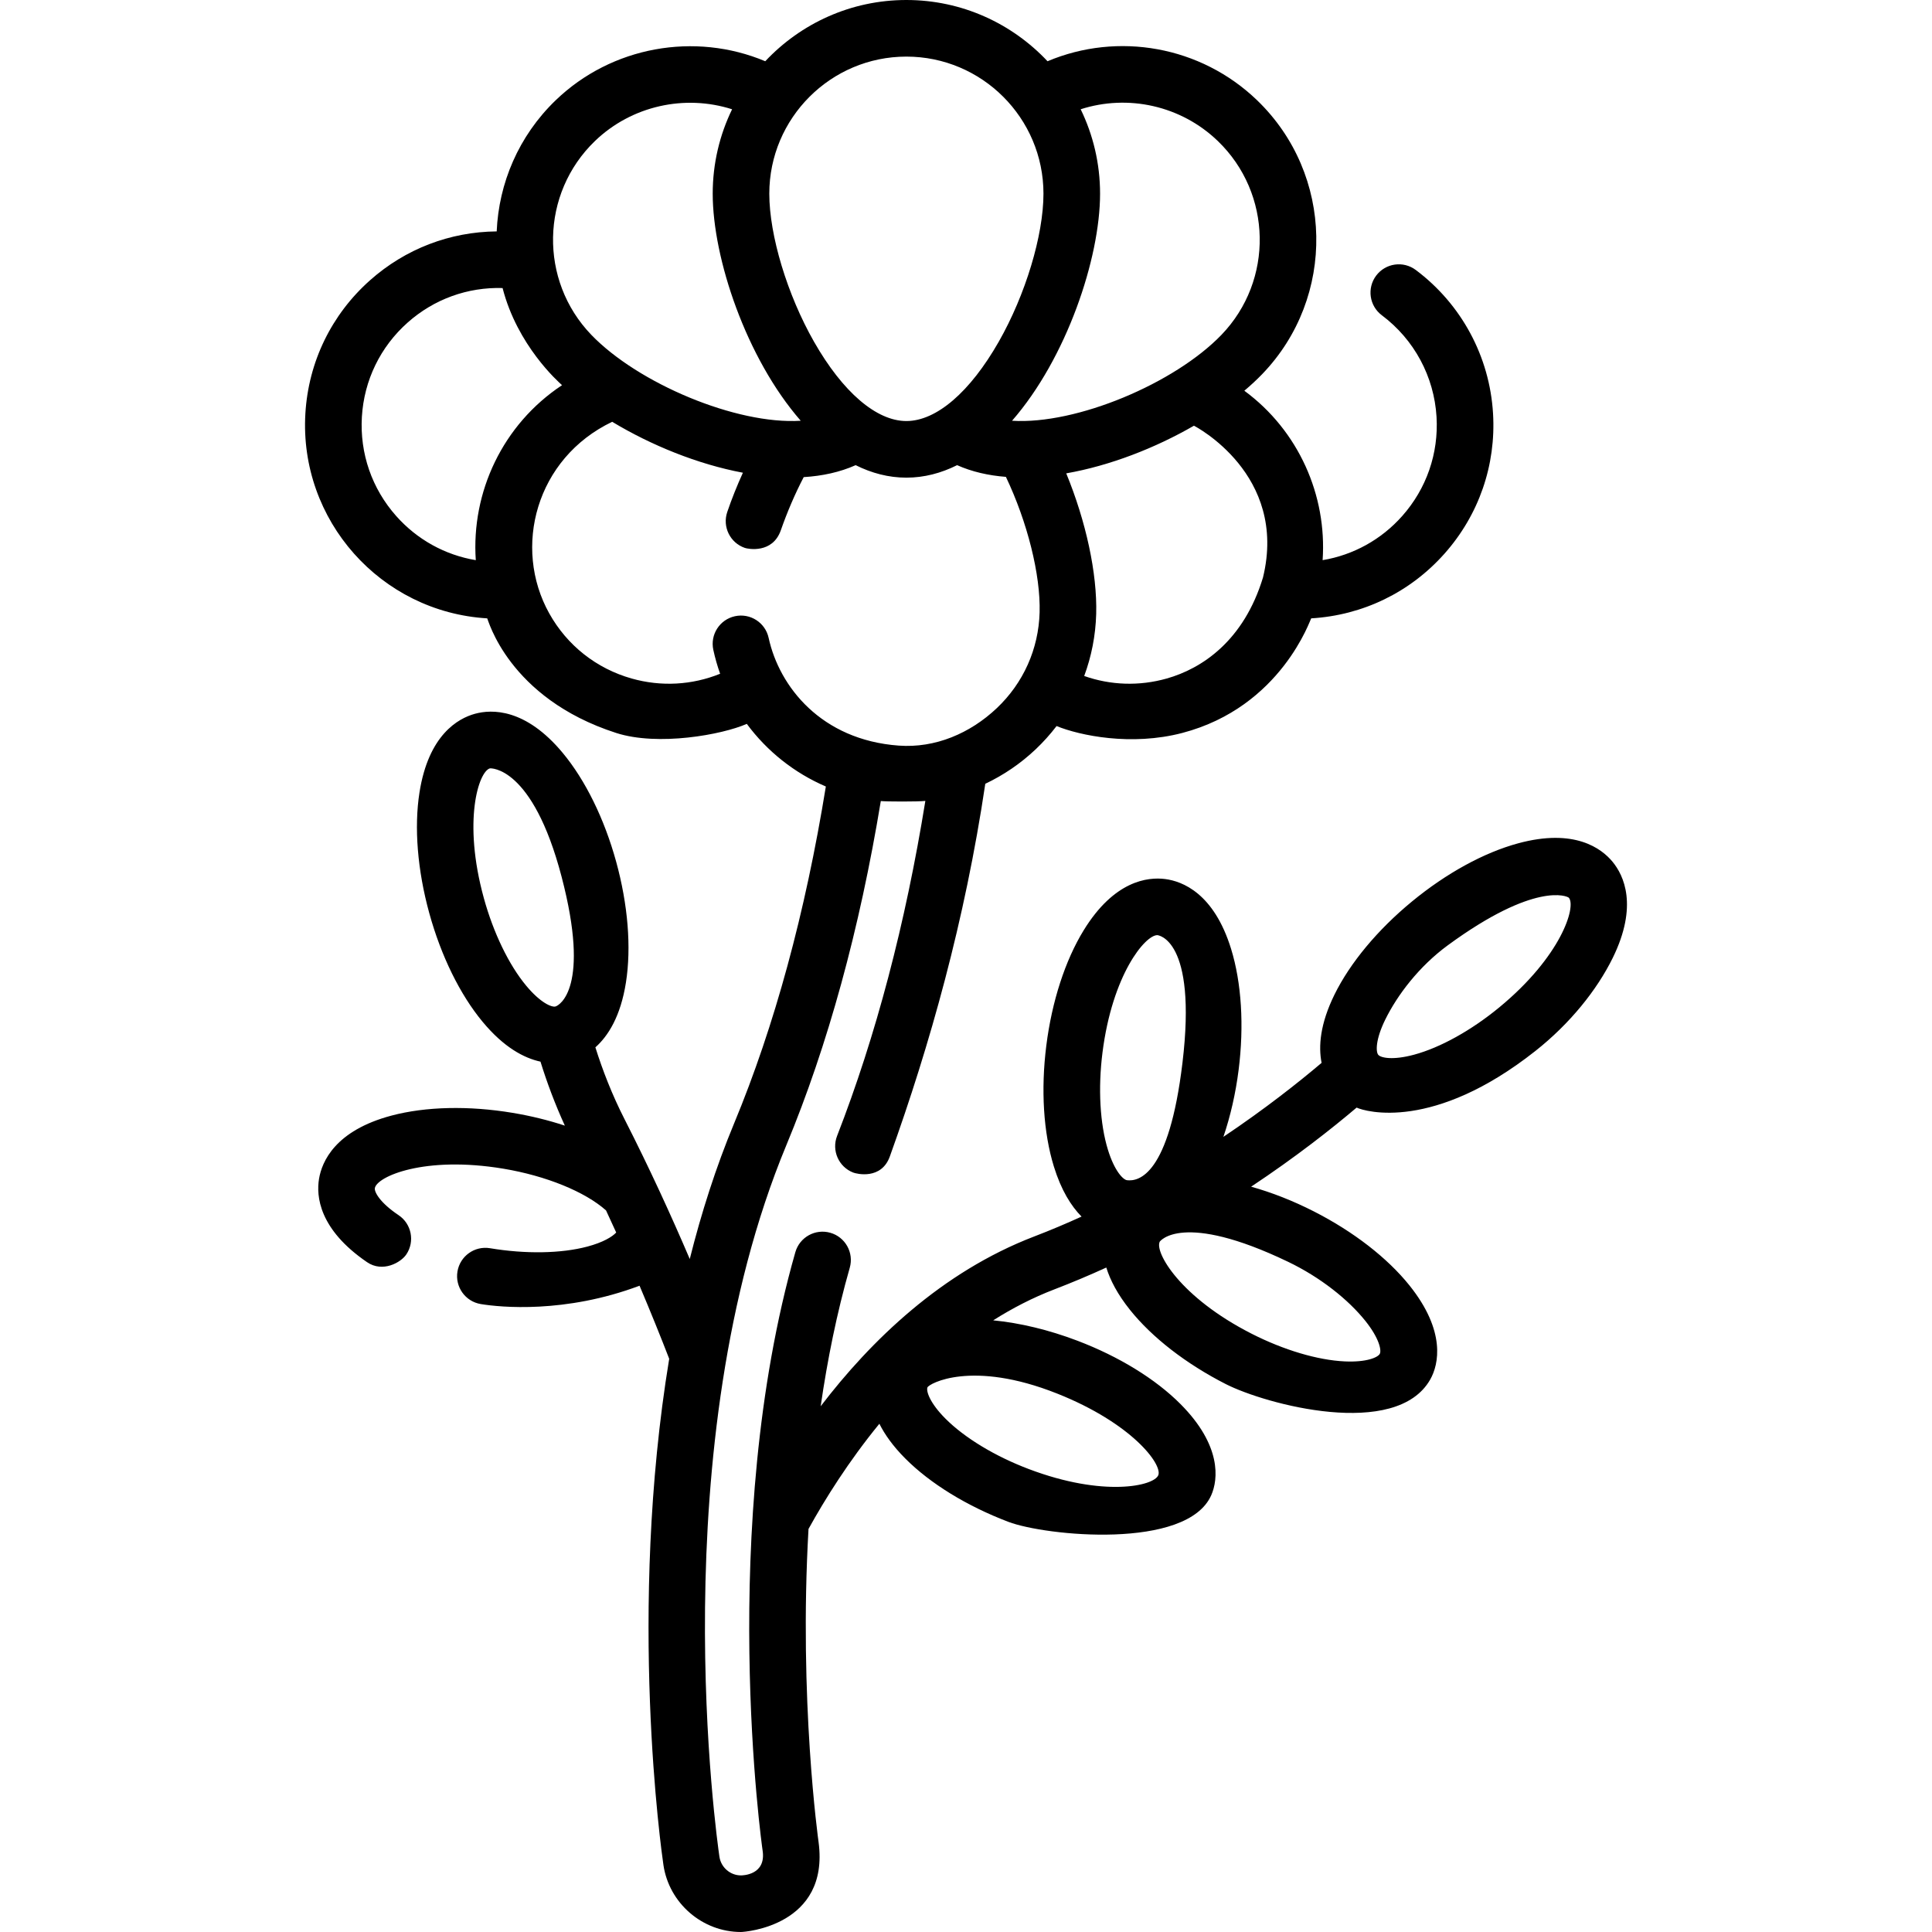
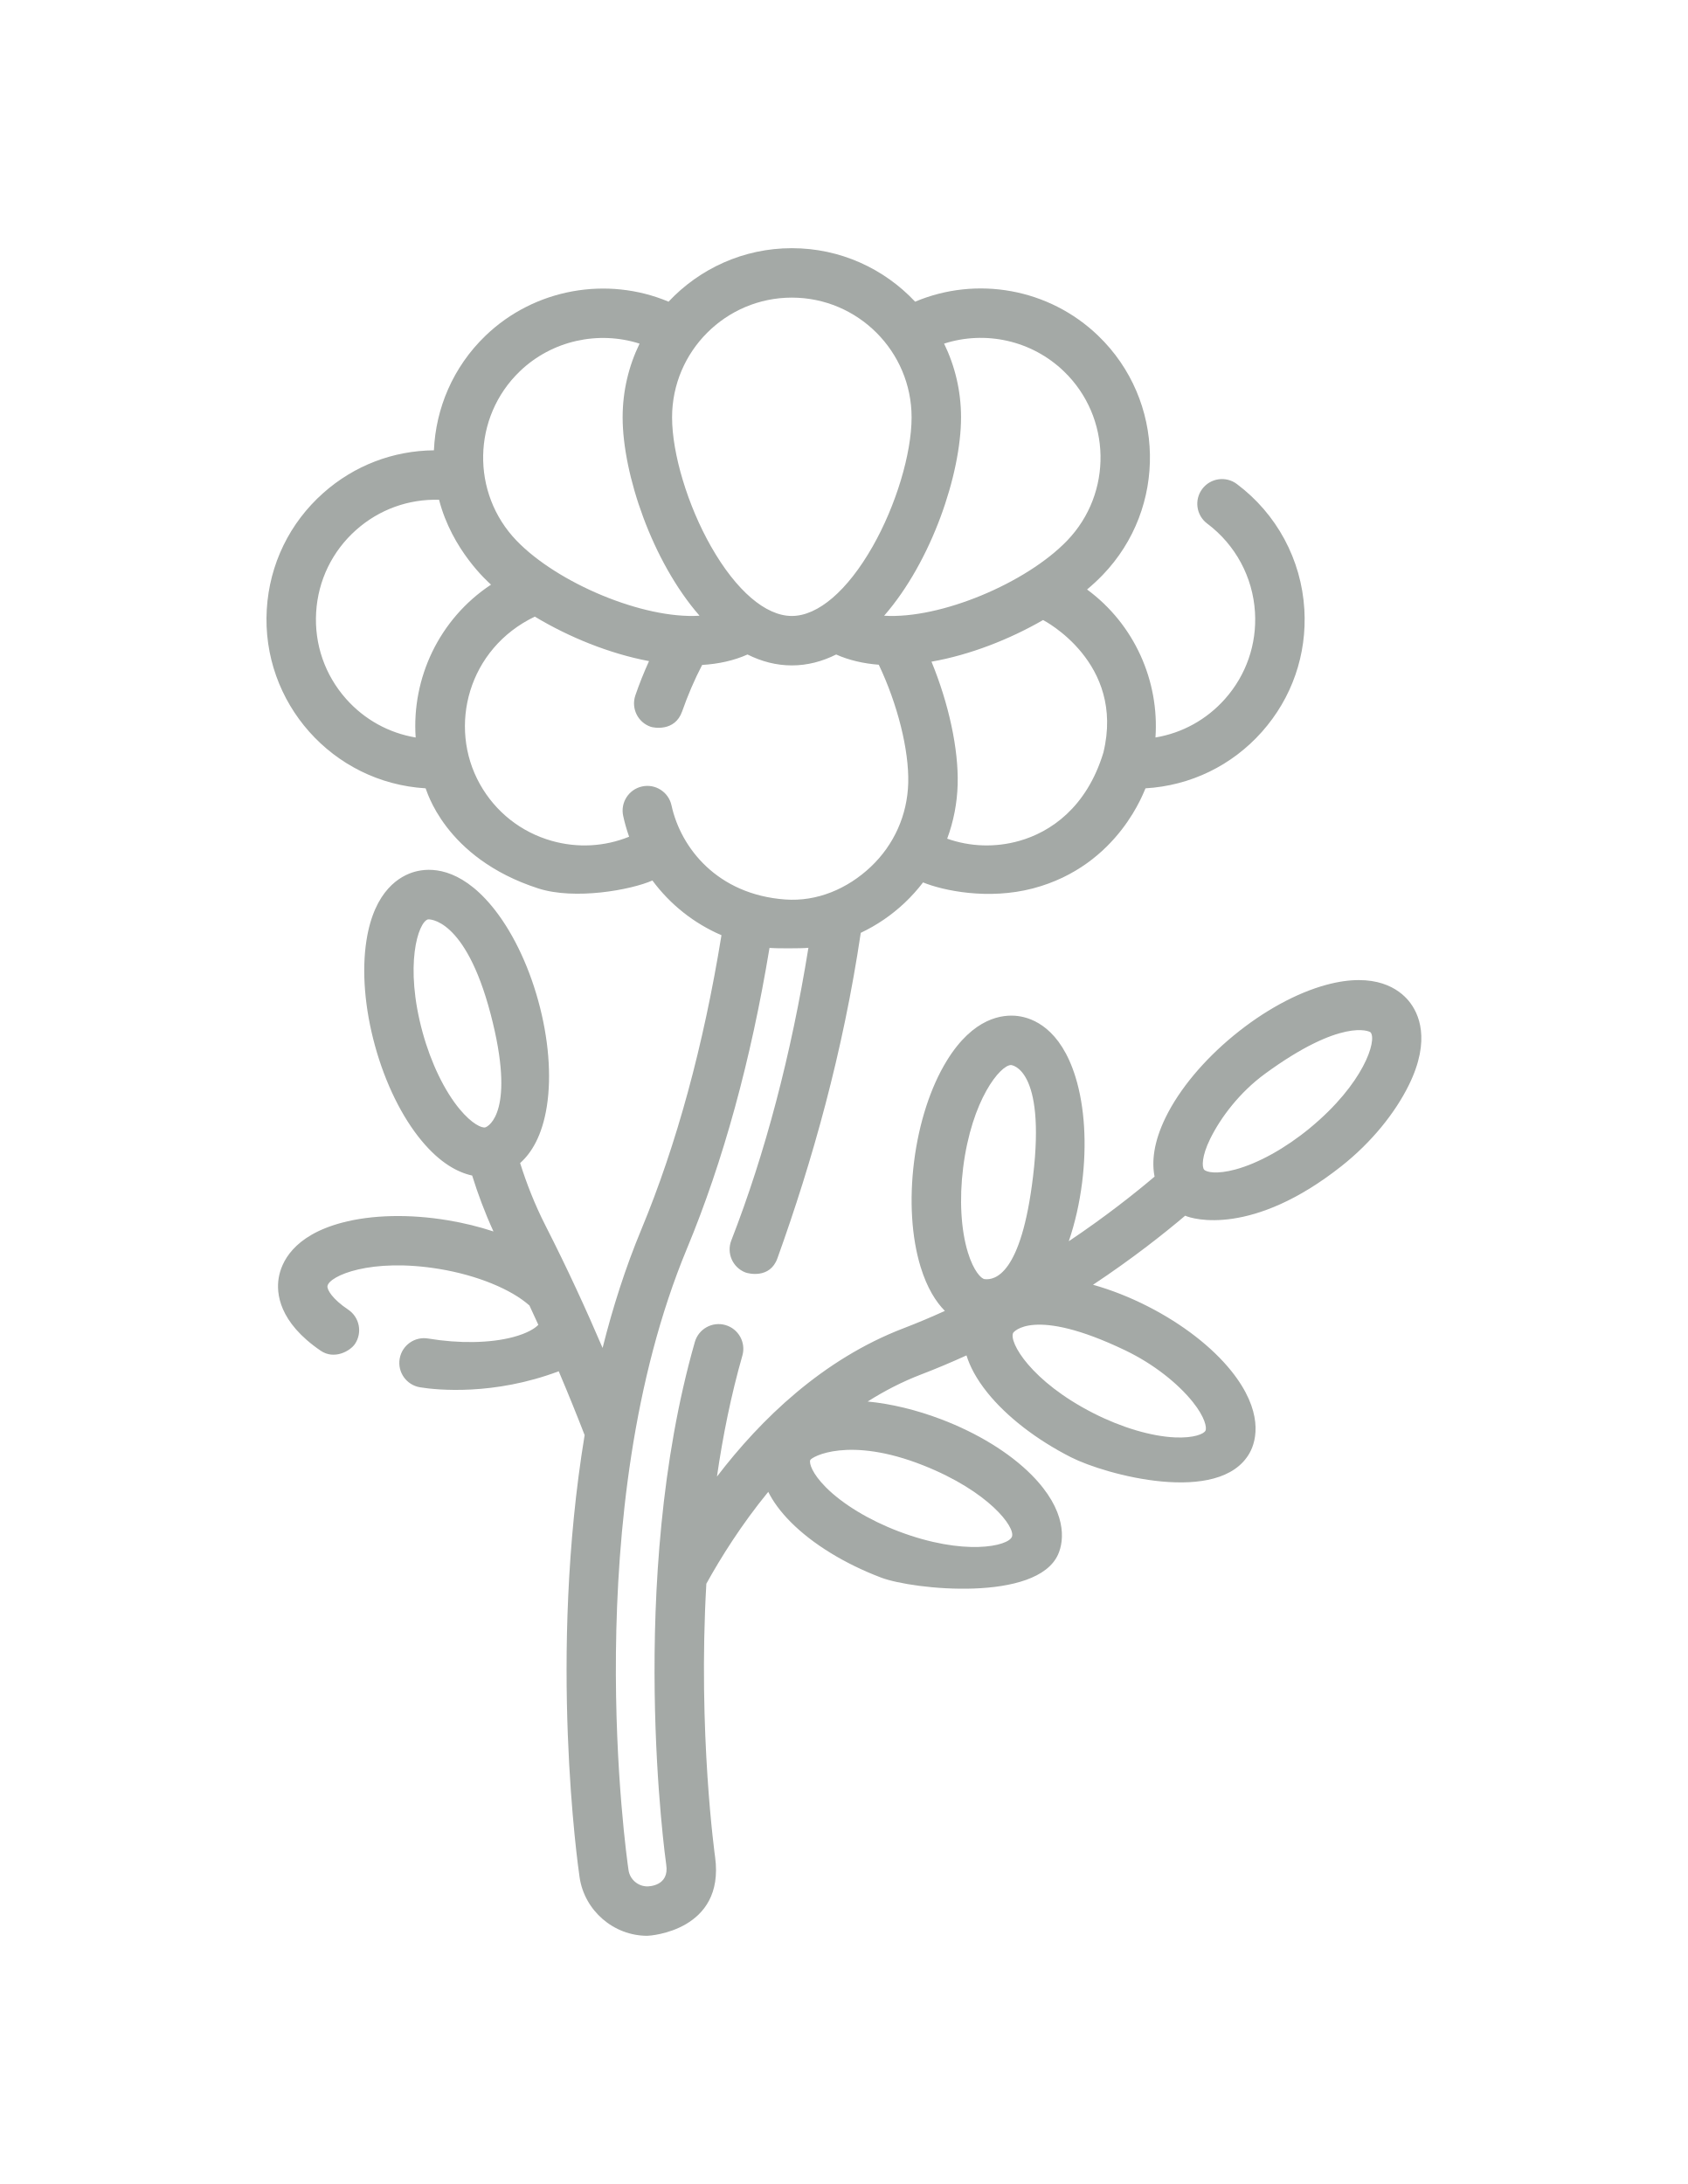
- <svg xmlns="http://www.w3.org/2000/svg" version="1.1" id="Capa_1" x="0px" y="0px" viewBox="0 0 512 512" style="enable-background:new 0 0 512 512;" xml:space="preserve">
-   <g>
+ <svg xmlns="http://www.w3.org/2000/svg" version="1.1" id="Capa_1" x="0px" y="0px" width="612px" height="792px" viewBox="0 0 612 792" enable-background="new 0 0 612 792" xml:space="preserve">
+   <g opacity="0.7">
    <g>
-       <path d="M427.356,228.393c-2.938-3.567-10.093-8.948-25.018-4.909c-9.054,2.451-19.052,7.927-28.151,15.419    s-16.391,16.253-20.533,24.67c-3.832,7.787-4.281,13.74-3.419,18.096c-6.104,5.171-14.99,12.209-26.021,19.605    c1.862-5.471,3.244-11.489,4.036-17.756c1.477-11.694,0.769-23.071-1.994-32.036c-4.554-14.775-12.924-17.953-17.509-18.532    c-4.584-0.579-13.482,0.418-21.566,13.597c-4.905,7.996-8.419,18.84-9.896,30.534c-1.477,11.694-0.769,23.071,1.994,32.036    c1.947,6.319,4.593,10.512,7.342,13.292c-4.068,1.853-8.249,3.622-12.541,5.268c-24.569,9.419-43.323,27.638-56.593,44.994    c1.779-12.286,4.274-24.682,7.708-36.702c1.138-3.983-1.168-8.134-5.151-9.271c-3.983-1.139-8.134,1.168-9.271,5.151    c-20.771,72.708-8.811,157.68-8.678,158.533c1.027,6.608-5.454,6.619-5.737,6.619c-2.837,0-5.288-2.124-5.701-4.94    c-0.646-4.402-15.437-108.722,17.731-188.568c11.006-26.497,19.414-57.151,25.036-91.208c1.43,0.16,9.826,0.193,11.804-0.036    c-5.255,32.524-13.104,62.355-23.391,88.782c-1.502,3.86,0.409,8.208,4.269,9.71c0.894,0.348,7.458,1.993,9.71-4.269    c10.634-29.571,19.898-62.502,25.295-98.763c4.841-2.291,9.347-5.348,13.35-9.134c2.031-1.921,3.875-3.986,5.543-6.163    c6.154,2.514,19.784,5.366,33.291,1.833c26.335-6.888,34.021-30.364,34.188-30.374c13.686-0.814,26.235-6.909,35.337-17.163    c9.101-10.253,13.665-23.437,12.851-37.123c-0.899-15.098-8.362-28.964-20.476-38.041c-3.316-2.484-8.016-1.81-10.5,1.504    c-2.484,3.315-1.81,8.016,1.504,10.5c8.577,6.427,13.861,16.242,14.498,26.928c0.576,9.687-2.654,19.017-9.096,26.274    c-5.562,6.266-12.945,10.331-21.093,11.697c1.178-17.168-6.357-34.31-20.746-44.899c1.72-1.452,3.312-2.924,4.738-4.405    c19.634-20.384,19.024-52.941-1.359-72.576c-14.925-14.375-36.874-18.202-55.537-10.337C268.235,6.252,254.939,0,240.202,0    c-14.735,0-28.031,6.251-37.4,16.229c-18.65-7.831-40.7-3.954-55.539,10.34c-9.868,9.505-15.087,22.039-15.633,34.754    c-12.389,0.111-24.184,4.623-33.539,12.927c-10.254,9.1-16.349,21.65-17.163,35.336c-1.681,28.252,19.936,52.604,48.188,54.285    c0.167,0.01,5.462,21.117,34.188,30.374c11.057,3.563,28.067,0.473,34.605-2.412c5.379,7.275,12.608,13.015,20.948,16.6    c-5.433,33.487-13.605,63.506-24.321,89.305c-4.823,11.609-8.677,23.695-11.742,35.911c-4.825-11.29-10.619-23.979-17.297-37.076    c-3.297-6.466-5.796-12.922-7.714-19.015c3.384-3.007,6.686-8.208,8.1-17.208c1.457-9.267,0.535-20.628-2.594-31.992    c-3.129-11.364-8.153-21.596-14.147-28.812c-9.881-11.893-18.833-11.61-23.285-10.384c-4.455,1.227-12.287,5.565-14.688,20.839    c-1.457,9.267-0.536,20.628,2.593,31.992c3.129,11.364,8.153,21.596,14.148,28.812c5.632,6.779,10.957,9.594,15.323,10.542    c1.687,5.435,3.802,11.148,6.459,16.959c-4.338-1.43-8.99-2.58-13.851-3.39c-11.627-1.937-23.022-1.678-32.089,0.728    c-14.943,3.967-18.449,12.206-19.208,16.763c-0.759,4.557-0.035,13.368,12.735,22.086c4.133,2.822,8.958,0.1,10.404-2.062    c2.304-3.443,1.381-8.101-2.062-10.404c-4.898-3.278-6.452-6.128-6.281-7.155c0.511-3.059,13.069-8.652,34.036-5.161    c11.319,1.886,21.661,6.102,27.23,11.062c0.921,1.974,1.818,3.927,2.693,5.857c-1.033,1.116-3.437,2.61-7.66,3.731    c-6.949,1.845-16.344,2.001-25.775,0.43c-4.086-0.684-7.95,2.08-8.631,6.165c-0.681,4.086,2.08,7.95,6.165,8.631    c5.154,0.859,22.364,2.56,42.088-4.858c3.031,7.141,5.661,13.69,7.859,19.362c-11.053,67.066-2.04,130.668-1.53,134.145    C177.299,504.363,186.13,512,196.357,512c1.011,0,23.499-1.6,20.581-23.775c-0.073-0.551-5.272-37.681-2.674-83.041    c4.355-7.87,10.617-17.907,18.78-27.874c1.418,2.839,3.598,5.929,6.861,9.206c6.618,6.647,16.332,12.613,27.351,16.799    c9.769,3.711,47.28,7.517,53.735-7.064c1.871-4.225,2.764-13.202-8.145-24.159c-6.618-6.647-16.332-12.613-27.35-16.799    c-7.554-2.87-15.204-4.705-22.286-5.39c5.073-3.212,10.484-6.013,16.24-8.219c4.714-1.807,9.29-3.747,13.732-5.773    c1.021,3.312,2.956,7.073,6.288,11.234c5.862,7.323,14.875,14.302,25.377,19.652c10.503,5.35,45.128,14.728,54.184-1.224    c2.281-4.019,4.174-12.827-5.489-24.897c-5.862-7.323-14.875-14.302-25.378-19.652c-5.509-2.807-11.138-5.011-16.599-6.542    c11.806-7.834,21.322-15.339,27.953-20.957c2.383,1.105,20.355,6.309,47.323-14.966c9.254-7.3,16.391-16.253,20.533-24.67    C434.201,240.016,430.293,231.96,427.356,228.393z M334.71,153.022c-5.097,16.804-16.163,24.147-25.5,26.789    c-7.296,2.065-14.876,1.802-21.884-0.666c1.924-5.198,3.017-10.728,3.176-16.431c0.301-10.769-2.718-24.566-7.938-37.267    c11.61-2.036,23.631-6.736,33.847-12.631C316.617,112.927,341.361,125.66,334.71,153.022z M286.389,28.954    c12.512-4.026,26.561-1.008,36.347,8.418c14.426,13.896,14.858,36.939,0.962,51.366c-12.378,12.85-38.389,23.837-55.496,22.767    c14.448-16.556,23.328-43.06,23.328-60.178C291.53,43.311,289.68,35.72,286.389,28.954z M240.202,15    c20.031,0,36.327,16.296,36.327,36.327c0,11.034-4.763,26.804-11.853,39.24c-7.613,13.354-16.534,21.014-24.475,21.014    c-7.941,0-16.862-7.66-24.475-21.014c-7.089-12.436-11.853-28.206-11.853-39.24C203.875,31.296,220.171,15,240.202,15z     M157.669,37.372c9.728-9.371,23.832-12.415,36.344-8.413c-3.289,6.765-5.138,14.354-5.138,22.368    c0,17.118,8.879,43.621,23.328,60.178c-17.107,1.069-43.119-9.917-55.496-22.767C142.81,74.311,143.242,51.268,157.669,37.372z     M126.09,148.449c-8.148-1.367-15.531-5.433-21.093-11.699c-6.442-7.257-9.672-16.588-9.096-26.273    c0.576-9.687,4.89-18.569,12.147-25.01c6.972-6.189,15.864-9.405,25.14-9.135c3.905,15.196,14.683,24.772,15.76,25.743    C133.188,112.497,124.856,130.459,126.09,148.449z M203.695,169.038c-0.881-4.048-4.881-6.615-8.923-5.734    c-4.048,0.881-6.615,4.875-5.734,8.923c0.472,2.168,1.076,4.279,1.803,6.325c-7.436,3.01-15.608,3.479-23.453,1.26    c-9.337-2.642-17.086-8.762-21.82-17.233c-9.772-17.485-3.548-41.126,16.668-50.8c10.302,6.211,22.656,11.248,34.64,13.497    c-1.539,3.395-2.939,6.868-4.147,10.411c-1.337,3.92,0.758,8.182,4.678,9.519c0.802,0.273,7.324,1.587,9.519-4.678    c1.675-4.781,3.729-9.62,6.066-14.087c4.959-0.301,9.614-1.317,13.765-3.169c4.23,2.116,8.727,3.31,13.444,3.31    s9.214-1.194,13.444-3.31c3.917,1.748,8.283,2.744,12.931,3.103c5.68,11.937,9.211,25.924,8.931,35.921    c-0.271,9.7-4.303,18.713-11.354,25.38c-7.051,6.667-16.293,10.625-25.975,9.918C217.608,196.092,206.505,181.952,203.695,169.038    z M147.211,266.727c-1.001,0.276-3.999-0.976-7.765-5.507c-4.594-5.531-8.684-13.99-11.223-23.208    c-5.643-20.495-1.375-33.564,1.614-34.388c0.087-0.024,11.269-0.747,18.989,28.715    C156.546,261.801,148.215,266.45,147.211,266.727z M280.169,369.314c19.753,7.854,27.899,18.71,26.798,21.609    c-1.101,2.898-14.514,5.917-34.387-1.632c-8.938-3.395-16.974-8.265-22.047-13.359c-4.158-4.176-5.121-7.276-4.751-8.25    S257.456,360.284,280.169,369.314z M298.666,312.767c-1.033-0.13-3.318-2.436-5.053-8.068c-2.118-6.87-2.645-16.252-1.447-25.738    c2.616-20.712,11.305-31.139,14.529-31.139c0.059,0,10.618,0.839,6.672,33.816C309.794,311.502,301.747,313.139,298.666,312.767z     M341.355,334.389c8.62,4.138,15.983,10.048,20.477,15.661c3.683,4.601,4.306,7.786,3.833,8.714    c-0.472,0.928-3.413,2.293-9.302,2.022c-7.182-0.335-16.187-3.016-24.707-7.356c-18.941-9.649-25.717-21.612-24.31-24.375    C307.38,328.987,313.245,320.897,341.355,334.389z M397.305,266.979c-7.381,6.078-15.595,10.641-22.535,12.519    c-5.688,1.539-8.857,0.838-9.52,0.035c-0.662-0.804-0.741-4.049,1.861-9.336c3.175-6.451,8.895-14.066,16.61-19.714    c23.092-16.904,31.679-13.01,32.054-12.554C417.747,240.322,413.716,253.466,397.305,266.979z" />
+       <path fill="#7E8580" d="M510.823,363.001c-3.512-4.264-12.063-10.694-29.903-5.867c-10.822,2.931-22.772,9.476-33.649,18.432    c-10.876,8.955-19.592,19.427-24.543,29.488c-4.58,9.308-5.117,16.424-4.087,21.63c-7.296,6.182-17.918,14.594-31.104,23.435    c2.227-6.54,3.878-13.732,4.825-21.224c1.766-13.979,0.919-27.578-2.384-38.294c-5.443-17.66-15.448-21.459-20.929-22.151    c-5.479-0.692-16.115,0.5-25.778,16.253c-5.863,9.559-10.063,22.521-11.829,36.498c-1.766,13.979-0.919,27.577,2.384,38.293    c2.327,7.554,5.49,12.564,8.776,15.889c-4.863,2.215-9.86,4.33-14.991,6.297c-29.367,11.259-51.783,33.036-67.646,53.782    c2.126-14.687,5.107-29.504,9.213-43.87c1.36-4.763-1.396-9.724-6.156-11.082c-4.762-1.361-9.723,1.396-11.082,6.157    c-24.828,86.907-10.531,188.477-10.373,189.495c1.229,7.898-6.52,7.912-6.856,7.912c-3.393,0-6.321-2.539-6.814-5.905    c-0.771-5.262-18.452-129.955,21.194-225.396c13.155-31.672,23.205-68.313,29.926-109.022c1.709,0.191,11.745,0.23,14.109-0.043    c-6.281,38.877-15.663,74.534-27.96,106.123c-1.795,4.613,0.488,9.812,5.103,11.606c1.069,0.416,8.915,2.382,11.607-5.104    c12.711-35.347,23.782-74.709,30.233-118.053c5.787-2.738,11.173-6.394,15.958-10.918c2.428-2.296,4.632-4.766,6.625-7.366    c7.356,3.005,23.648,6.414,39.794,2.19c31.479-8.233,40.665-36.294,40.865-36.308c16.358-0.973,31.358-8.258,42.238-20.515    c10.879-12.256,16.334-28.015,15.36-44.374c-1.074-18.047-9.995-34.621-24.476-45.471c-3.964-2.97-9.581-2.163-12.551,1.798    c-2.97,3.963-2.163,9.582,1.798,12.551c10.252,7.683,16.567,19.414,17.33,32.188c0.688,11.578-3.173,22.73-10.873,31.404    c-6.648,7.49-15.475,12.35-25.213,13.981c1.407-20.521-7.6-41.011-24.798-53.668c2.057-1.735,3.959-3.495,5.663-5.267    c23.47-24.364,22.739-63.279-1.625-86.751c-17.84-17.183-44.075-21.757-66.384-12.354C320.623,97.473,304.732,90,287.116,90    c-17.613,0-33.507,7.474-44.705,19.399c-22.292-9.361-48.648-4.728-66.387,12.358c-11.796,11.361-18.033,26.344-18.687,41.542    c-14.81,0.134-28.907,5.525-40.09,15.451c-12.257,10.878-19.542,25.879-20.516,42.238c-2.01,33.771,23.829,62.878,57.601,64.887    c0.199,0.014,6.527,25.242,40.865,36.308c13.217,4.259,33.549,0.564,41.362-2.884c6.431,8.695,15.071,15.558,25.04,19.843    c-6.494,40.026-16.263,75.91-29.071,106.748c-5.766,13.876-10.371,28.322-14.034,42.925    c-5.769-13.495-12.693-28.662-20.677-44.317c-3.939-7.729-6.928-15.445-9.221-22.729c4.045-3.596,7.992-9.813,9.684-20.569    c1.74-11.077,0.639-24.657-3.103-38.241c-3.739-13.583-9.745-25.813-16.909-34.438c-11.812-14.216-22.512-13.878-27.833-12.412    c-5.325,1.466-14.688,6.651-17.557,24.909c-1.742,11.076-0.642,24.655,3.099,38.239c3.74,13.583,9.746,25.813,16.912,34.439    c6.731,8.104,13.097,11.468,18.315,12.602c2.017,6.497,4.545,13.324,7.721,20.271c-5.186-1.709-10.746-3.084-16.557-4.052    c-13.897-2.315-27.52-2.006-38.356,0.87c-17.861,4.741-22.052,14.59-22.959,20.037c-0.907,5.445-0.042,15.979,15.222,26.398    c4.94,3.373,10.708,0.119,12.438-2.465c2.754-4.115,1.649-9.684-2.465-12.436c-5.854-3.919-7.712-7.325-7.508-8.554    c0.609-3.655,15.62-10.342,40.684-6.169c13.529,2.254,25.892,7.294,32.548,13.224c1.103,2.358,2.174,4.692,3.22,7.001    c-1.234,1.334-4.107,3.118-9.155,4.459c-8.308,2.206-19.536,2.393-30.811,0.515c-4.884-0.818-9.503,2.486-10.315,7.369    c-0.814,4.884,2.485,9.502,7.368,10.315c6.16,1.026,26.731,3.061,50.31-5.807c3.623,8.535,6.767,16.363,9.394,23.145    c-13.212,80.165-2.438,156.188-1.829,160.345c1.774,12.104,12.33,21.232,24.556,21.232c1.208,0,28.088-1.911,24.601-28.418    c-0.088-0.657-6.302-45.041-3.196-99.26c5.205-9.407,12.69-21.404,22.448-33.318c1.694,3.395,4.301,7.088,8.2,11.005    c7.911,7.944,19.521,15.075,32.692,20.08c11.678,4.436,56.516,8.984,64.23-8.443c2.236-5.051,3.304-15.78-9.736-28.878    c-7.91-7.945-19.521-15.076-32.69-20.08c-9.029-3.431-18.174-5.624-26.64-6.442c6.063-3.84,12.531-7.188,19.411-9.823    c5.635-2.16,11.104-4.479,16.414-6.9c1.221,3.958,3.533,8.454,7.518,13.428c7.007,8.753,17.779,17.097,30.333,23.49    c12.555,6.395,53.941,17.604,64.767-1.463c2.727-4.804,4.989-15.332-6.561-29.76c-7.008-8.753-17.78-17.097-30.336-23.49    c-6.585-3.355-13.313-5.99-19.841-7.82c14.112-9.363,25.486-18.334,33.413-25.05c2.849,1.321,24.33,7.541,56.565-17.889    c11.062-8.728,19.593-19.429,24.543-29.489C519.006,376.894,514.334,367.264,510.823,363.001z M400.082,272.909    c-6.093,20.086-19.319,28.863-30.479,32.021c-8.722,2.469-17.782,2.153-26.159-0.796c2.301-6.215,3.606-12.823,3.797-19.642    c0.359-12.872-3.249-29.364-9.487-44.546c13.877-2.434,28.245-8.051,40.458-15.098    C378.455,224.983,408.031,240.203,400.082,272.909z M342.323,124.609c14.955-4.813,31.748-1.205,43.445,10.063    c17.244,16.609,17.761,44.153,1.15,61.398c-14.797,15.359-45.888,28.492-66.335,27.213c17.27-19.789,27.884-51.47,27.884-71.931    C348.469,141.77,346.258,132.697,342.323,124.609z M287.116,107.929c23.942,0,43.421,19.479,43.421,43.423    c0,13.188-5.692,32.039-14.168,46.902c-9.1,15.964-19.763,25.118-29.255,25.118c-9.491,0-20.154-9.154-29.256-25.118    c-8.474-14.863-14.168-33.715-14.168-46.902C243.695,127.409,263.173,107.929,287.116,107.929z M188.464,134.672    c11.628-11.2,28.486-14.84,43.441-10.057c-3.932,8.086-6.142,17.157-6.142,26.737c0,20.461,10.613,52.141,27.884,71.931    c-20.447,1.278-51.54-11.854-66.335-27.213C170.702,178.825,171.219,151.281,188.464,134.672z M150.717,267.443    c-9.739-1.634-18.564-6.494-25.213-13.984c-7.7-8.674-11.562-19.827-10.872-31.403c0.688-11.579,5.845-22.195,14.519-29.896    c8.334-7.396,18.963-11.242,30.052-10.919c4.668,18.164,17.551,29.61,18.838,30.771    C159.201,224.469,149.241,245.939,150.717,267.443z M243.479,292.053c-1.053-4.84-5.834-7.907-10.665-6.854    c-4.839,1.054-7.906,5.827-6.854,10.666c0.563,2.592,1.286,5.115,2.155,7.562c-8.89,3.598-18.656,4.157-28.033,1.506    c-11.161-3.158-20.424-10.475-26.082-20.6c-11.682-20.899-4.241-49.158,19.924-60.722c12.313,7.424,27.081,13.444,41.405,16.133    c-1.841,4.06-3.514,8.21-4.957,12.444c-1.599,4.686,0.905,9.78,5.592,11.378c0.959,0.327,8.754,1.896,11.378-5.591    c2.002-5.715,4.457-11.499,7.251-16.839c5.928-0.359,11.491-1.574,16.453-3.788c5.057,2.528,10.432,3.957,16.07,3.957    c5.638,0,11.013-1.429,16.068-3.957c4.682,2.09,9.9,3.279,15.456,3.709c6.79,14.269,11.011,30.986,10.676,42.938    c-0.324,11.594-5.144,22.367-13.571,30.337c-8.429,7.969-19.476,12.7-31.048,11.854    C260.11,324.391,246.838,307.49,243.479,292.053z M175.963,408.822c-1.196,0.33-4.78-1.167-9.281-6.582    c-5.491-6.611-10.381-16.723-13.415-27.741c-6.745-24.498-1.644-40.119,1.929-41.104c0.104-0.028,13.471-0.894,22.698,34.322    C187.121,402.934,177.163,408.491,175.963,408.822z M334.889,531.446c23.611,9.388,33.349,22.364,32.032,25.829    c-1.316,3.464-17.35,7.073-41.104-1.95c-10.684-4.059-20.289-9.88-26.353-15.969c-4.97-4.991-6.121-8.697-5.679-9.861    C294.227,528.331,307.74,520.652,334.889,531.446z M356.998,463.854c-1.234-0.155-3.967-2.911-6.039-9.644    c-2.532-8.213-3.162-19.427-1.729-30.766c3.127-24.758,13.513-37.222,17.366-37.222c0.069,0,12.691,1.003,7.976,40.421    C370.3,462.344,360.682,464.301,356.998,463.854z M408.026,489.7c10.304,4.946,19.104,12.011,24.478,18.721    c4.401,5.499,5.146,9.307,4.581,10.416c-0.563,1.108-4.079,2.739-11.118,2.417c-8.585-0.4-19.35-3.605-29.533-8.793    c-22.64-11.534-30.739-25.834-29.059-29.137C367.414,483.243,374.425,473.572,408.026,489.7z M474.904,409.124    c-8.823,7.266-18.641,12.72-26.937,14.965c-6.799,1.84-10.587,1.002-11.379,0.042c-0.792-0.961-0.887-4.841,2.224-11.16    c3.796-7.712,10.633-16.813,19.854-23.564c27.604-20.205,37.866-15.551,38.314-15.006    C499.338,377.26,494.52,392.971,474.904,409.124z" />
    </g>
  </g>
-   <g>
- </g>
-   <g>
- </g>
-   <g>
- </g>
-   <g>
- </g>
-   <g>
- </g>
-   <g>
- </g>
-   <g>
- </g>
-   <g>
- </g>
-   <g>
- </g>
-   <g>
- </g>
-   <g>
- </g>
-   <g>
- </g>
-   <g>
- </g>
-   <g>
- </g>
-   <g>
- </g>
</svg>
